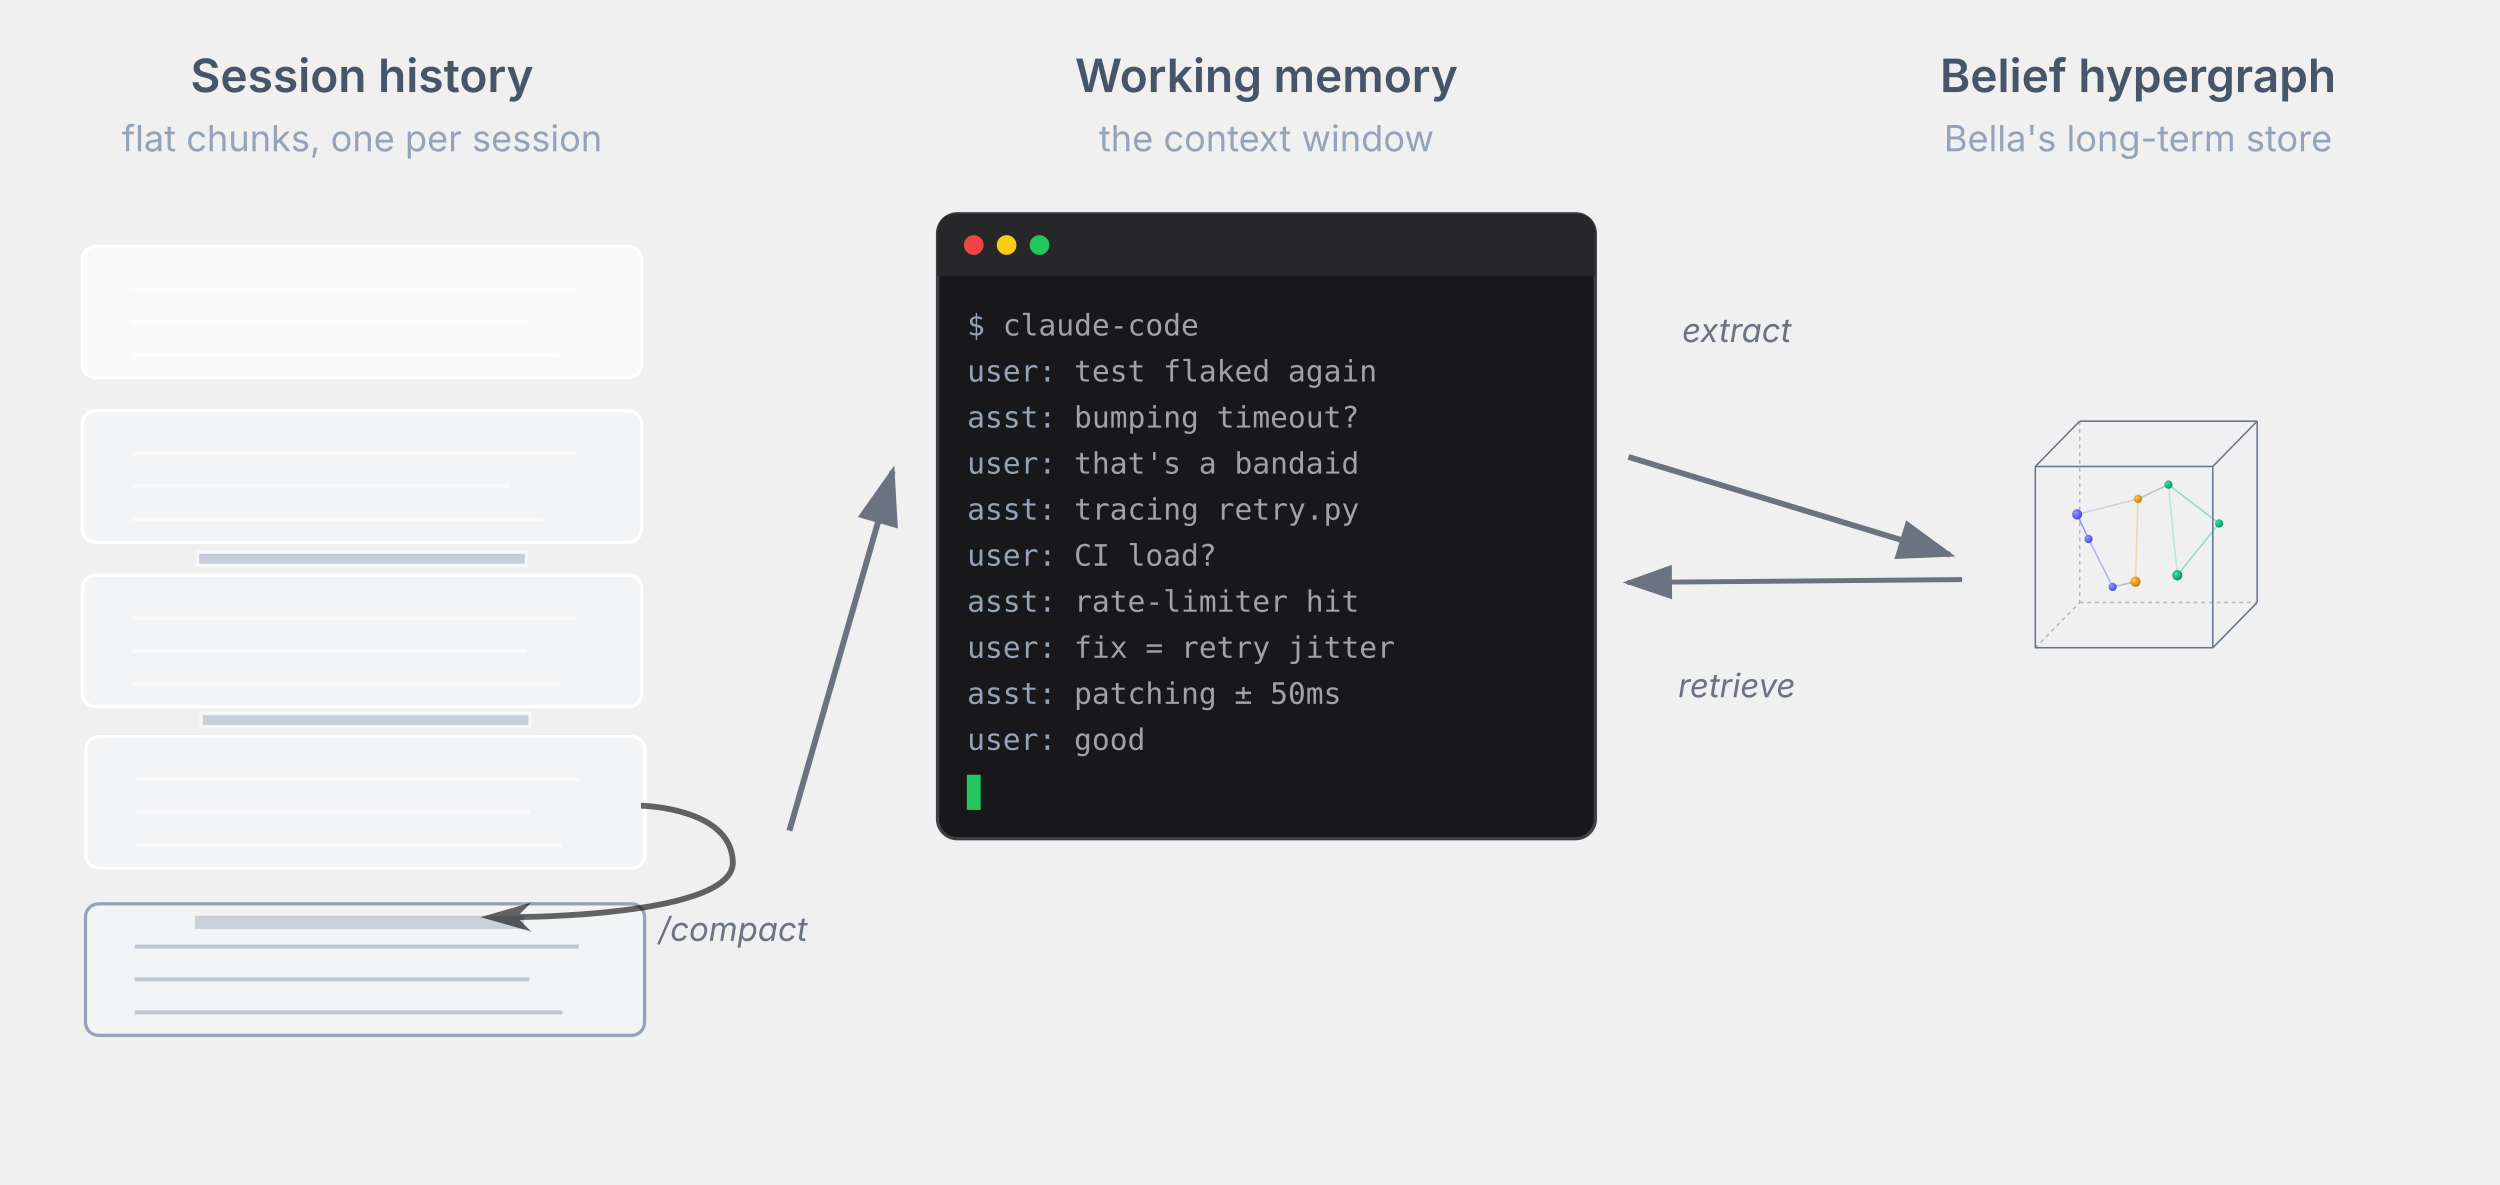
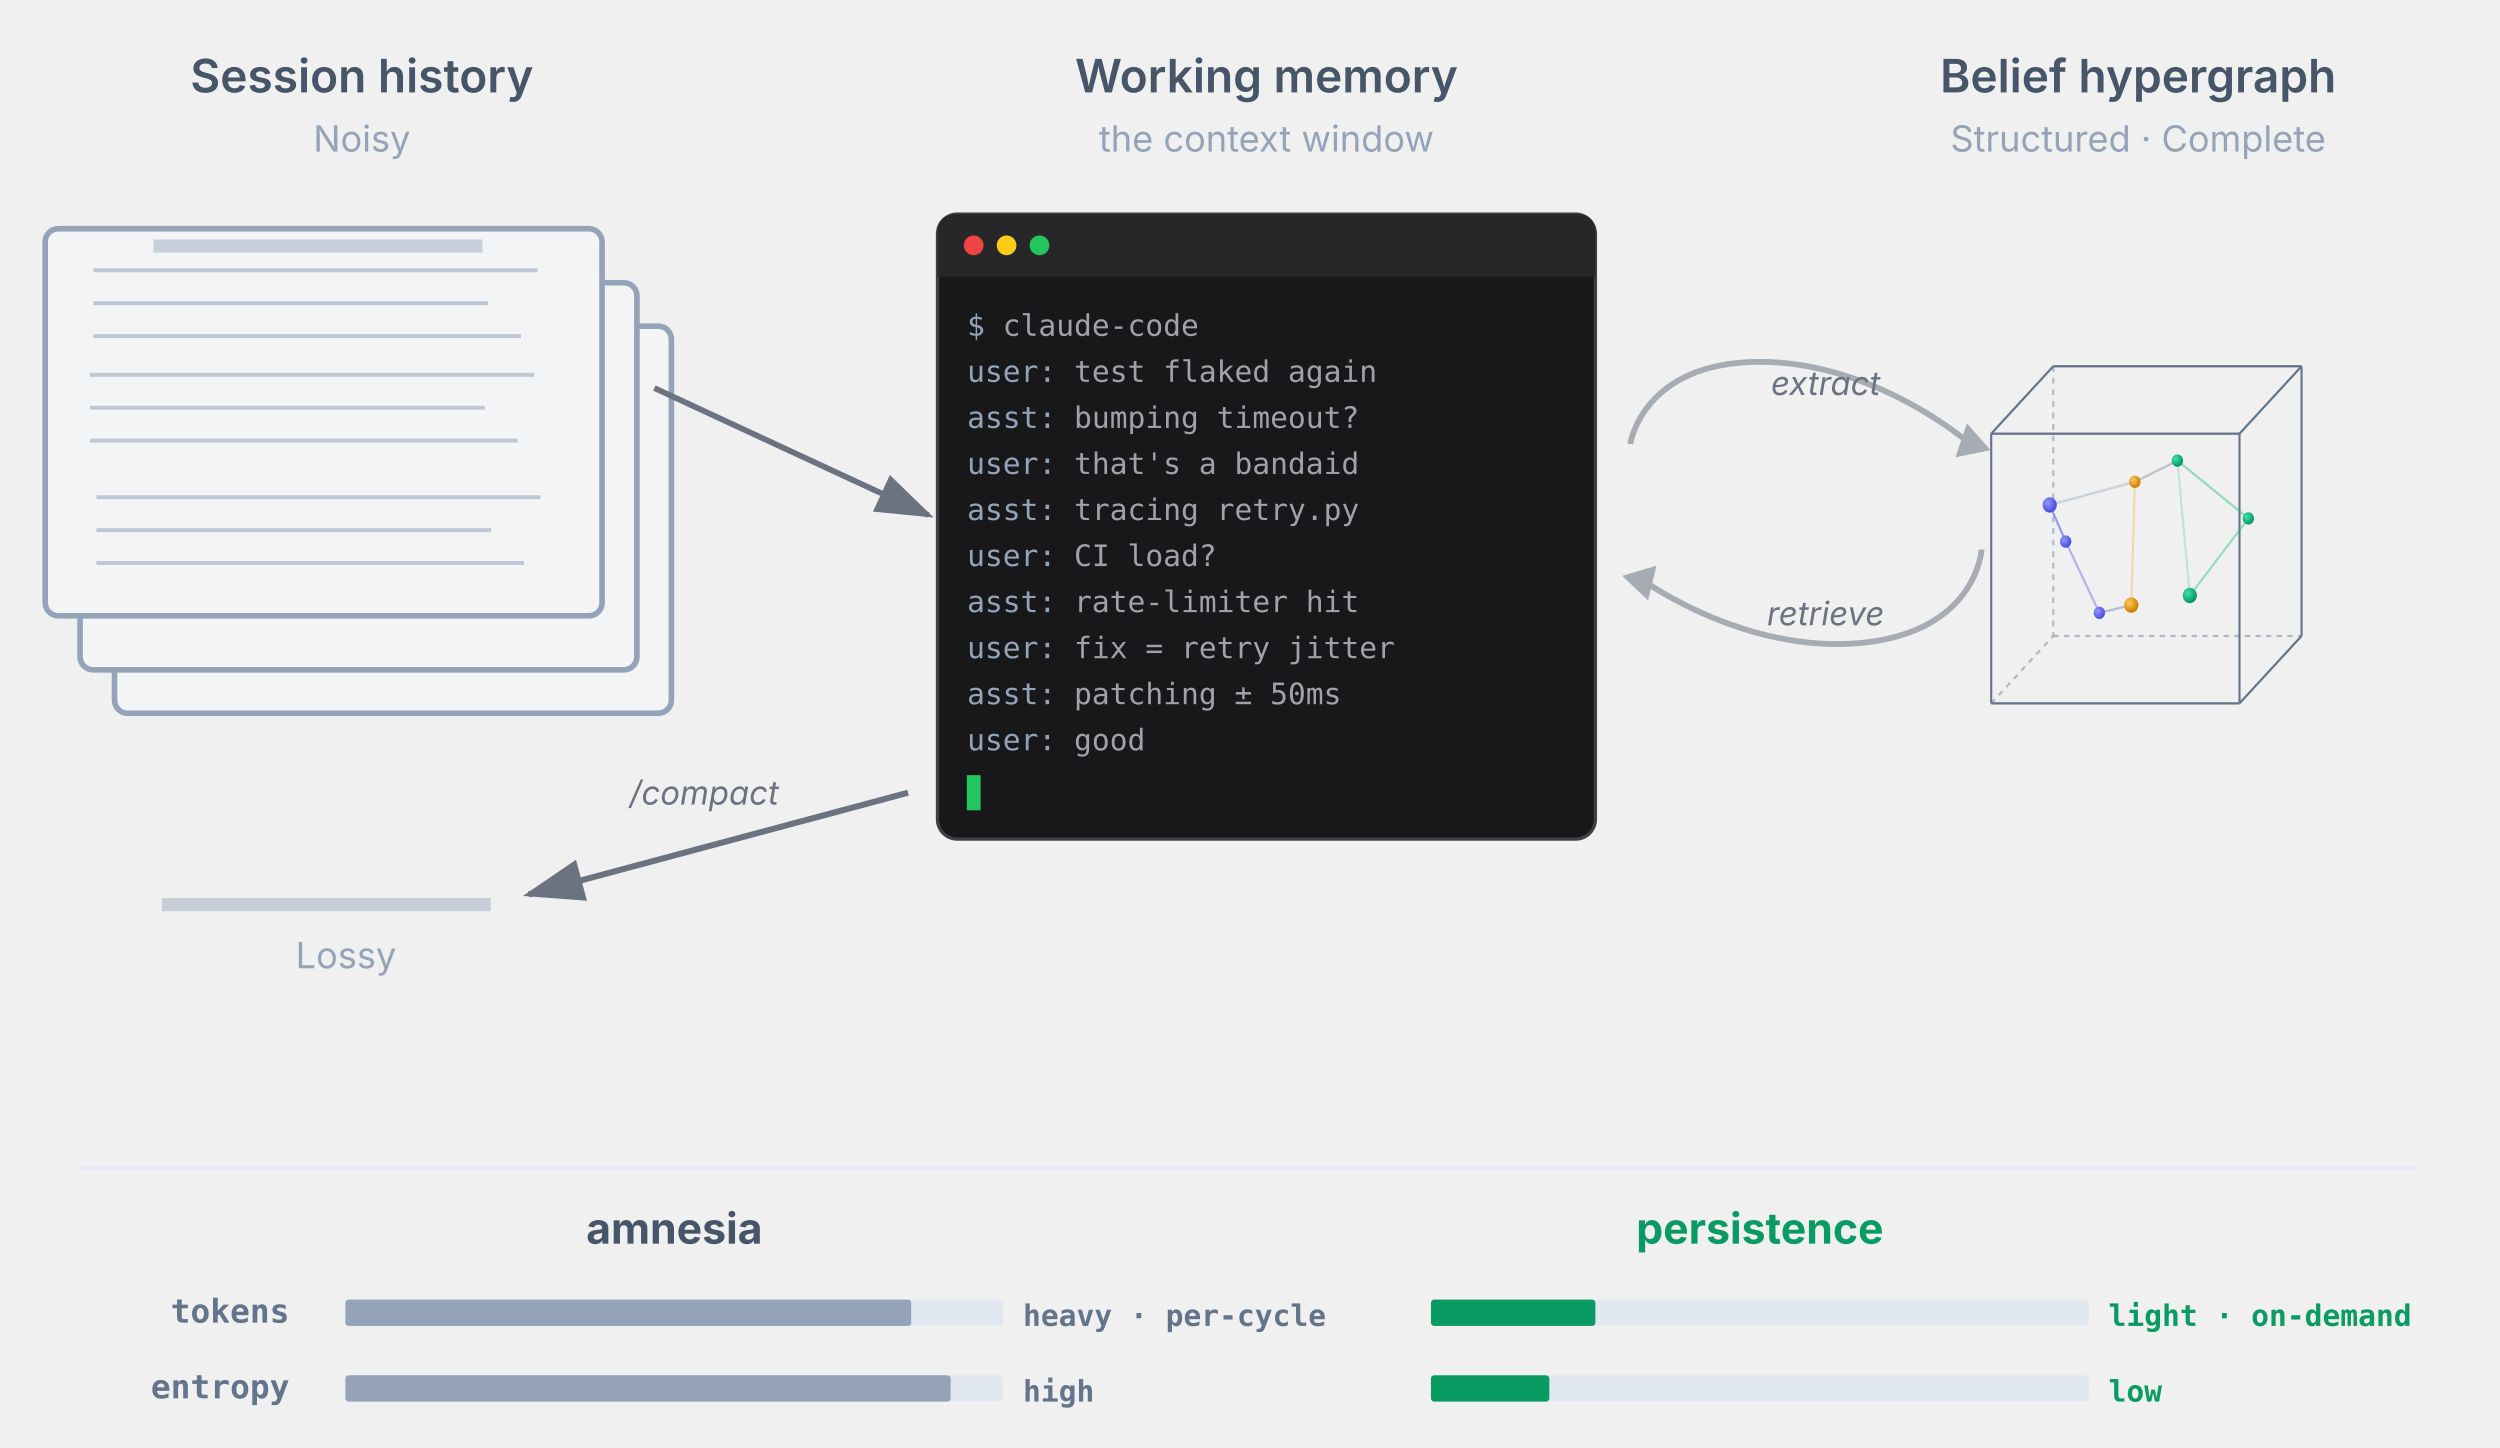
- <svg xmlns="http://www.w3.org/2000/svg" xmlns:xlink="http://www.w3.org/1999/xlink" viewBox="0 0 760 360" width="720" height="341" role="img" aria-labelledby="title desc" version="1.1" id="svg206">
+ <svg xmlns="http://www.w3.org/2000/svg" xmlns:xlink="http://www.w3.org/1999/xlink" viewBox="0 0 760 440" width="720" height="417" role="img" aria-labelledby="title desc" version="1.1" id="svg206">
  <defs id="defs22">
-     <marker style="overflow:visible" id="Arrow1L" refX="0" refY="0" orient="auto-start-reverse" markerWidth="8.75" markerHeight="5" viewBox="0 0 8.75 5" preserveAspectRatio="xMidYMid">
-       <path style="fill:context-stroke;fill-rule:evenodd;stroke:none" d="M 0,0 5,-5 -12.5,0 5,5 Z" id="arrow1L" transform="scale(-0.5)" />
+     <marker style="overflow:visible" id="TriangleStart" refX="0" refY="0" orient="auto-start-reverse" markerWidth="5.324" markerHeight="6.155" viewBox="0 0 5.324 6.155" preserveAspectRatio="xMidYMid">
+       <path transform="scale(0.5)" style="fill:context-stroke;fill-rule:evenodd;stroke:context-stroke;stroke-width:1pt" d="M 5.77,0 -2.88,5 V -5 Z" id="path135" />
    </marker>
    <marker id="arrow" markerWidth="10" markerHeight="7" refX="9" refY="3.5" orient="auto">
-       <polygon points="0,7 0,0 10,3.5 " fill="#6b7280" id="polygon4" />
+       <polygon points="0,0 10,3.5 0,7 " fill="#6b7280" id="polygon4" />
    </marker>
    <radialGradient id="nIndigo" cx="35%" cy="35%" r="60%">
      <stop offset="0%" stop-color="rgb(147,150,255)" id="stop7" />
      <stop offset="100%" stop-color="rgb(79,82,221)" id="stop9" />
    </radialGradient>
    <radialGradient id="nTeal" cx="35%" cy="35%" r="60%">
      <stop offset="0%" stop-color="rgb(60,225,175)" id="stop12" />
      <stop offset="100%" stop-color="rgb(10,155,100)" id="stop14" />
    </radialGradient>
    <radialGradient id="nAmber" cx="35%" cy="35%" r="60%">
      <stop offset="0%" stop-color="rgb(255,200,90)" id="stop17" />
      <stop offset="100%" stop-color="rgb(210,130,5)" id="stop19" />
    </radialGradient>
    <radialGradient xlink:href="#nIndigo" id="radialGradient1553" cx="596.8" cy="145.8" r="4.8" fx="596.8" fy="145.8" gradientUnits="userSpaceOnUse" />
    <radialGradient xlink:href="#nTeal" id="radialGradient1567" cx="669.04" cy="123.04" r="3.84" fx="669.04" fy="123.04" gradientUnits="userSpaceOnUse" />
    <radialGradient xlink:href="#nAmber" id="radialGradient1581" cx="642.8" cy="197.8" r="4.8" fx="642.8" fy="197.8" gradientUnits="userSpaceOnUse" />
    <radialGradient xlink:href="#nIndigo" id="radialGradient1595" cx="625.04" cy="202.04" r="3.84" fx="625.04" fy="202.04" gradientUnits="userSpaceOnUse" />
    <radialGradient xlink:href="#nTeal" id="radialGradient1609" cx="709.04" cy="153.04" r="3.84" fx="709.04" fy="153.04" gradientUnits="userSpaceOnUse" />
    <radialGradient xlink:href="#nAmber" id="radialGradient1623" cx="645.04" cy="134.04" r="3.84" fx="645.04" fy="134.04" gradientUnits="userSpaceOnUse" />
    <radialGradient xlink:href="#nIndigo" id="radialGradient1637" cx="606.04" cy="165.04" r="3.84" fx="606.04" fy="165.04" gradientUnits="userSpaceOnUse" />
    <radialGradient xlink:href="#nTeal" id="radialGradient1651" cx="675.8" cy="192.8" r="4.8" fx="675.8" fy="192.8" gradientUnits="userSpaceOnUse" />
+     <marker id="arrow-9" markerWidth="10" markerHeight="7" refX="9" refY="3.5" orient="auto" viewBox="0 0 10 7" preserveAspectRatio="xMidYMid">
+       <polygon points="0,7 0,0 10,3.5 " fill="#6b7280" id="polygon4-1" />
+     </marker>
+     <marker style="overflow:visible" id="TriangleStart-0" refX="0" refY="0" orient="auto-start-reverse" markerWidth="5.324" markerHeight="6.155" viewBox="0 0 5.324 6.155" preserveAspectRatio="xMidYMid">
+       <path transform="scale(0.5)" style="fill:context-stroke;fill-rule:evenodd;stroke:context-stroke;stroke-width:1pt" d="M 5.77,0 -2.88,5 V -5 Z" id="path135-6" />
+     </marker>
  </defs>
+   <rect x="34.815" y="99.074" width="169.288" height="117.675" rx="3.983" fill="#f3f4f6" stroke="#94a3b8" stroke-width="1.712" id="rect58-6-9-3-6" />
+   <rect x="24.334" y="85.869" width="169.288" height="117.675" rx="3.983" fill="#f3f4f6" stroke="#94a3b8" stroke-width="1.712" id="rect58-6-9-3" />
  <text x="110" y="28" text-anchor="middle" font-family="'Space Grotesk', Inter, system-ui, sans-serif" font-size="14" font-weight="600" fill="rgb(71,85,105)" id="text24">Session history</text>
-   <text x="110" y="46" text-anchor="middle" font-family="'Space Grotesk', Inter, system-ui, sans-serif" font-size="11" fill="rgb(148,163,184)" id="text26">flat chunks, one per session</text>
-   <rect x="25" y="74.883" width="170" height="40" rx="4" fill="#f3f4f6" stroke="#94a3b8" stroke-width="1" id="rect38" style="fill:#fafafa;stroke:#ffffff;stroke-opacity:1;fill-opacity:1" />
-   <line x1="40" y1="87.883" x2="175" y2="87.883" stroke="#94a3b8" stroke-width="1.2" opacity="0.55" id="line40" style="stroke:#ffffff;stroke-opacity:1;fill:#fafafa;fill-opacity:1" />
-   <line x1="40" y1="97.883" x2="160" y2="97.883" stroke="#94a3b8" stroke-width="1.2" opacity="0.55" id="line42" style="stroke:#ffffff;stroke-opacity:1;fill:#fafafa;fill-opacity:1" />
-   <line x1="40" y1="107.883" x2="170" y2="107.883" stroke="#94a3b8" stroke-width="1.2" opacity="0.55" id="line44" style="stroke:#ffffff;stroke-opacity:1;fill:#fafafa;fill-opacity:1" />
-   <rect x="25" y="124.883" width="170" height="40" rx="4" fill="#f3f4f6" stroke="#94a3b8" stroke-width="1" id="rect48" style="stroke:#ffffff;stroke-opacity:1" />
-   <line x1="40" y1="137.883" x2="175" y2="137.883" stroke="#94a3b8" stroke-width="1.2" opacity="0.55" id="line50" style="stroke:#ffffff;stroke-opacity:1" />
-   <line x1="40" y1="147.883" x2="155" y2="147.883" stroke="#94a3b8" stroke-width="1.2" opacity="0.55" id="line52" style="stroke:#ffffff;stroke-opacity:1" />
-   <line x1="40" y1="157.883" x2="165" y2="157.883" stroke="#94a3b8" stroke-width="1.2" opacity="0.55" id="line54" style="stroke:#ffffff;stroke-opacity:1" />
-   <rect x="60" y="167.883" width="100" height="4" fill="#94a3b8" opacity="0.45" id="rect56" style="stroke:#ffffff;stroke-opacity:1" />
-   <rect x="25" y="174.883" width="170" height="40" rx="4" fill="#f3f4f6" stroke="#94a3b8" stroke-width="1" id="rect58" style="stroke:#ffffff;stroke-opacity:1" />
-   <line x1="40" y1="187.883" x2="175" y2="187.883" stroke="#94a3b8" stroke-width="1.2" opacity="0.55" id="line60" style="stroke:#ffffff;stroke-opacity:1" />
-   <line x1="40" y1="197.883" x2="160" y2="197.883" stroke="#94a3b8" stroke-width="1.2" opacity="0.55" id="line62" style="stroke:#ffffff;stroke-opacity:1" />
-   <line x1="40" y1="207.883" x2="170" y2="207.883" stroke="#94a3b8" stroke-width="1.2" opacity="0.55" id="line64" style="stroke:#ffffff;stroke-opacity:1" />
-   <rect x="61.066" y="216.958" width="100" height="4" fill="#94a3b8" opacity="0.45" id="rect56-3" style="stroke:#ffffff;stroke-opacity:1" />
-   <rect x="26.066" y="223.958" width="170" height="40" rx="4" fill="#f3f4f6" stroke="#94a3b8" stroke-width="1" id="rect58-6" style="stroke:#ffffff;stroke-opacity:1" />
-   <line x1="41.066" y1="236.957" x2="176.066" y2="236.957" stroke="#94a3b8" stroke-width="1.2" opacity="0.55" id="line60-7" style="stroke:#ffffff;stroke-opacity:1" />
-   <line x1="41.066" y1="246.957" x2="161.066" y2="246.957" stroke="#94a3b8" stroke-width="1.2" opacity="0.55" id="line62-5" style="stroke:#ffffff;stroke-opacity:1" />
-   <line x1="41.066" y1="256.957" x2="171.066" y2="256.957" stroke="#94a3b8" stroke-width="1.2" opacity="0.55" id="line64-3" style="stroke:#ffffff;stroke-opacity:1" />
-   <rect x="25.926" y="274.808" width="170" height="40" rx="4" fill="#f3f4f6" stroke="#94a3b8" stroke-width="1" id="rect58-6-9" />
-   <line x1="40.926" y1="287.808" x2="175.926" y2="287.808" stroke="#94a3b8" stroke-width="1.2" opacity="0.55" id="line60-7-1" />
-   <line x1="40.926" y1="297.808" x2="160.926" y2="297.808" stroke="#94a3b8" stroke-width="1.2" opacity="0.55" id="line62-5-2" />
-   <line x1="40.926" y1="307.808" x2="170.926" y2="307.808" stroke="#94a3b8" stroke-width="1.2" opacity="0.55" id="line64-3-7" />
-   <line x1="239.959" y1="252.569" x2="271.344" y2="143.297" stroke="#6b7280" stroke-width="1.809" marker-end="url(#arrow)" id="line68" />
+   <text x="110" y="46" text-anchor="middle" font-family="'Space Grotesk', Inter, system-ui, sans-serif" font-size="11px" fill="#94a3b8" id="text26">Noisy</text>
+   <text x="105.171" y="294.26" text-anchor="middle" font-family="'Space Grotesk', Inter, system-ui, sans-serif" font-size="11px" fill="#94a3b8" id="text26-2">Lossy</text>
+   <rect x="13.741" y="69.443" width="169.288" height="117.675" rx="3.983" fill="#f3f4f6" stroke="#94a3b8" stroke-width="1.712" id="rect58-6-9" />
+   <line x1="28.385" y1="82.087" x2="163.386" y2="82.087" stroke="#94a3b8" stroke-width="1.2" opacity="0.55" id="line60-7-1" />
+   <line x1="28.385" y1="92.087" x2="148.386" y2="92.087" stroke="#94a3b8" stroke-width="1.2" opacity="0.55" id="line62-5-2" />
+   <line x1="28.385" y1="102.087" x2="158.386" y2="102.087" stroke="#94a3b8" stroke-width="1.2" opacity="0.55" id="line64-3-7" />
+   <line x1="27.354" y1="113.865" x2="162.354" y2="113.865" stroke="#94a3b8" stroke-width="1.2" opacity="0.55" id="line60-7-1-3" />
+   <line x1="27.354" y1="123.865" x2="147.354" y2="123.865" stroke="#94a3b8" stroke-width="1.2" opacity="0.55" id="line62-5-2-6" />
+   <line x1="27.354" y1="133.865" x2="157.354" y2="133.865" stroke="#94a3b8" stroke-width="1.2" opacity="0.55" id="line64-3-7-7" />
+   <line x1="29.313" y1="151.073" x2="164.313" y2="151.073" stroke="#94a3b8" stroke-width="1.2" opacity="0.55" id="line60-7-1-5" />
+   <line x1="29.313" y1="161.073" x2="149.313" y2="161.073" stroke="#94a3b8" stroke-width="1.2" opacity="0.55" id="line62-5-2-3" />
+   <line x1="29.313" y1="171.073" x2="159.313" y2="171.073" stroke="#94a3b8" stroke-width="1.2" opacity="0.55" id="line64-3-7-5" />
+   <line x1="198.947" y1="117.893" x2="282.252" y2="156.521" stroke="#6b7280" stroke-width="1.753" marker-end="url(#arrow)" id="line68" />
+   <line x1="276.043" y1="240.893" x2="160.734" y2="271.81" stroke="#6b7280" stroke-width="1.845" marker-end="url(#arrow-9)" id="line68-2" style="marker-end:url(#arrow-9)" />
  <text x="385" y="28" text-anchor="middle" font-family="'Space Grotesk', Inter, system-ui, sans-serif" font-size="14" font-weight="600" fill="rgb(71,85,105)" id="text70">Working memory</text>
  <text x="385" y="46" text-anchor="middle" font-family="'Space Grotesk', Inter, system-ui, sans-serif" font-size="11" fill="rgb(148,163,184)" id="text72">the context window</text>
  <rect x="285" y="65" width="200" height="190" rx="6" fill="rgb(24,24,27)" stroke="rgb(63,63,70)" stroke-width="1" id="rect74" />
  <path d="M 291 65 L 479 65 Q 485 65 485 71 L 485 84 L 285 84 L 285 71 Q 285 65 291 65 Z" fill="rgb(39,39,42)" id="path76" />
  <circle cx="296" cy="74.5" r="3" fill="rgb(239,68,68)" id="circle78" />
  <circle cx="306" cy="74.5" r="3" fill="rgb(250,204,21)" id="circle80" />
  <circle cx="316" cy="74.5" r="3" fill="rgb(34,197,94)" id="circle82" />
  <g font-family="'JetBrains Mono', 'Fira Code', ui-monospace, monospace" font-size="9" fill="rgb(161,161,170)" id="g126">
    <text x="294" y="102" id="text86">
      <tspan fill="rgb(148,163,184)" id="tspan84">$</tspan> claude-code</text>
    <text x="294" y="116" id="text90">
      <tspan fill="rgb(148,163,184)" id="tspan88">user:</tspan> test flaked again</text>
    <text x="294" y="130" id="text94">
      <tspan fill="rgb(148,163,184)" id="tspan92">asst:</tspan> bumping timeout?</text>
    <text x="294" y="144" id="text98">
      <tspan fill="rgb(148,163,184)" id="tspan96">user:</tspan> that's a bandaid</text>
    <text x="294" y="158" id="text102">
      <tspan fill="rgb(148,163,184)" id="tspan100">asst:</tspan> tracing retry.py</text>
    <text x="294" y="172" id="text106">
      <tspan fill="rgb(148,163,184)" id="tspan104">user:</tspan> CI load?</text>
    <text x="294" y="186" id="text110">
      <tspan fill="rgb(148,163,184)" id="tspan108">asst:</tspan> rate-limiter hit</text>
    <text x="294" y="200" id="text114">
      <tspan fill="rgb(148,163,184)" id="tspan112">user:</tspan> fix = retry jitter</text>
    <text x="294" y="214" id="text118">
      <tspan fill="rgb(148,163,184)" id="tspan116">asst:</tspan> patching ± 50ms</text>
    <text x="294" y="228" id="text122">
      <tspan fill="rgb(148,163,184)" id="tspan120">user:</tspan> good</text>
    <text x="294" y="244" fill="rgb(34,197,94)" id="text124">▊</text>
  </g>
-   <line x1="495.069" y1="138.934" x2="592.794" y2="168.678" stroke="#6b7280" stroke-width="1.752" marker-end="url(#arrow)" id="line128" />
-   <text x="528" y="104" text-anchor="middle" font-family="'Space Grotesk', Inter, system-ui, sans-serif" font-size="10" font-style="italic" fill="rgb(107,114,128)" id="text130">extract</text>
-   <text x="222.798" y="286.068" text-anchor="middle" font-family="'Space Grotesk', Inter, system-ui, sans-serif" font-size="10px" font-style="italic" fill="#6b7280" id="text130-5">/compact</text>
-   <line x1="596.504" y1="176.215" x2="494.793" y2="177.099" stroke="#6b7280" stroke-width="1.5" marker-end="url(#arrow)" id="line132" />
-   <text x="528" y="212" text-anchor="middle" font-family="'Space Grotesk', Inter, system-ui, sans-serif" font-size="10" font-style="italic" fill="rgb(107,114,128)" id="text134">retrieve</text>
+   <text x="555" y="120" text-anchor="middle" font-family="'Space Grotesk', Inter, system-ui, sans-serif" font-size="10" font-style="italic" fill="rgb(107,114,128)" id="text130">extract</text>
+   <text x="214.073" y="244.499" text-anchor="middle" font-family="'Space Grotesk', Inter, system-ui, sans-serif" font-size="10px" font-style="italic" fill="#6b7280" id="text130-5">/compact</text>
+   <text x="555" y="190" text-anchor="middle" font-family="'Space Grotesk', Inter, system-ui, sans-serif" font-size="10" font-style="italic" fill="rgb(107,114,128)" id="text134">retrieve</text>
  <text x="650" y="28" text-anchor="middle" font-family="'Space Grotesk', Inter, system-ui, sans-serif" font-size="14" font-weight="600" fill="rgb(71,85,105)" id="text136">Belief hypergraph</text>
-   <text x="650" y="46" text-anchor="middle" font-family="'Space Grotesk', Inter, system-ui, sans-serif" font-size="11" fill="rgb(148,163,184)" id="text138">Bella's long-term store</text>
-   <g stroke="#64748b" stroke-width="1.2" fill="none" id="g164" transform="matrix(0.3854099,0,0,0.3936613,401.02,98.53004)">
+   <text x="650" y="46" text-anchor="middle" font-family="'Space Grotesk', Inter, system-ui, sans-serif" font-size="11" fill="rgb(148,163,184)" id="text138">Structured · Complete</text>
+   <g stroke="#64748b" stroke-width="1.2" fill="none" id="g164" transform="matrix(0.5391331,0,0,0.5855993,300.7157,67.34011)">
    <line x1="565" y1="250" x2="705" y2="250" id="line140" />
    <line x1="705" y1="250" x2="705" y2="110" id="line142" />
    <line x1="705" y1="110" x2="565" y2="110" id="line144" />
    <line x1="565" y1="110" x2="565" y2="250" id="line146" />
    <line x1="740" y1="215" x2="740" y2="75" id="line148" />
    <line x1="740" y1="75" x2="600" y2="75" id="line150" />
    <line x1="705" y1="250" x2="740" y2="215" id="line152" />
    <line x1="705" y1="110" x2="740" y2="75" id="line154" />
    <line x1="565" y1="110" x2="600" y2="75" id="line156" />
    <line x1="600" y1="215" x2="740" y2="215" stroke-dasharray="3, 3" opacity="0.45" id="line158" />
    <line x1="600" y1="75" x2="600" y2="215" stroke-dasharray="3, 3" opacity="0.45" id="line160" />
    <line x1="565" y1="250" x2="600" y2="215" stroke-dasharray="3, 3" opacity="0.45" id="line162" />
  </g>
-   <rect x="59.186" y="278.431" width="100" height="4" fill="#94a3b8" opacity="0.45" id="rect56-3-2" />
-   <path style="opacity:0.601;fill:none;stroke:#020202;stroke-width:1.768;stroke-linejoin:round;stroke-dasharray:none;stroke-dashoffset:0;stroke-opacity:1;marker-end:url(#Arrow1L)" d="m 194.831,244.964 c 0,0 27.513,0.537 27.93,17.143 0.417,16.606 -65.699,16.73 -65.699,16.73" id="path1527" />
-   <g stroke-linecap="round" fill="none" stroke-width="1.2" id="g184" transform="matrix(0.3854099,0,0,0.3936613,401.02,98.53004)">
+   <rect x="46.646" y="72.709" width="100" height="4" fill="#94a3b8" opacity="0.45" id="rect56-3-2" />
+   <rect x="49.191" y="272.913" width="100" height="4" fill="#94a3b8" opacity="0.45" id="rect56-3-2-6" />
+   <g stroke-linecap="round" fill="none" stroke-width="1.2" id="g184" transform="matrix(0.5391331,0,0,0.5855993,300.7157,67.34011)">
    <line x1="598" y1="147" x2="607" y2="166" stroke="#6366f1" stroke-opacity="0.65" id="line166" />
    <line x1="626" y1="203" x2="607" y2="166" stroke="#6366f1" stroke-opacity="0.45" id="line168" />
    <line x1="670" y1="124" x2="710" y2="154" stroke="#10b981" stroke-opacity="0.4" id="line170" />
    <line x1="710" y1="154" x2="677" y2="194" stroke="#10b981" stroke-opacity="0.4" id="line172" />
    <line x1="670" y1="124" x2="677" y2="194" stroke="#10b981" stroke-opacity="0.22" id="line174" />
    <line x1="644" y1="199" x2="646" y2="135" stroke="#f59e0b" stroke-opacity="0.3" id="line176" />
    <line x1="644" y1="199" x2="626" y2="203" stroke="#94a3b8" stroke-opacity="0.65" id="line178" />
    <line x1="670" y1="124" x2="646" y2="135" stroke="#94a3b8" stroke-opacity="0.6" id="line180" />
    <line x1="598" y1="147" x2="646" y2="135" stroke="#94a3b8" stroke-opacity="0.4" id="line182" />
  </g>
-   <g id="g202" transform="matrix(0.3854099,0,0,0.3936613,401.02,98.53004)">
+   <g id="g202" transform="matrix(0.5391331,0,0,0.5855993,300.7157,67.34011)">
    <circle cx="598" cy="147" r="4" fill="url(#nIndigo)" id="circle186" style="fill:url(#radialGradient1553)" />
    <circle cx="670" cy="124" r="3.2" fill="url(#nTeal)" id="circle188" style="fill:url(#radialGradient1567)" />
    <circle cx="644" cy="199" r="4" fill="url(#nAmber)" id="circle190" style="fill:url(#radialGradient1581)" />
    <circle cx="626" cy="203" r="3.2" fill="url(#nIndigo)" id="circle192" style="fill:url(#radialGradient1595)" />
    <circle cx="710" cy="154" r="3.2" fill="url(#nTeal)" id="circle194" style="fill:url(#radialGradient1609)" />
    <circle cx="646" cy="135" r="3.2" fill="url(#nAmber)" id="circle196" style="fill:url(#radialGradient1623)" />
    <circle cx="607" cy="166" r="3.2" fill="url(#nIndigo)" id="circle198" style="fill:url(#radialGradient1637)" />
    <circle cx="677" cy="194" r="4" fill="url(#nTeal)" id="circle200" style="fill:url(#radialGradient1651)" />
  </g>
+   <path style="opacity:0.55;fill:none;stroke:#6b7280;stroke-width:1.768;stroke-linejoin:round;fill-opacity:1;stroke-dasharray:none;stroke-opacity:1;marker-end:url(#TriangleStart)" d="m 495.583,134.885 c 0,0 3.675,-24.776 39.024,-24.97 35.348,-0.194 63.964,24.654 63.964,24.654 l 0.602,0.203" id="path2022" />
+   <path style="opacity:0.55;fill:none;fill-opacity:1;stroke:#6b7280;stroke-width:1.768;stroke-linejoin:round;stroke-dasharray:none;stroke-opacity:1;marker-end:url(#TriangleStart-0)" d="m 602.405,166.975 c 0,0 -1.424,25.006 -36.61,28.391 -35.187,3.385 -65.929,-18.778 -65.929,-18.778 l -0.618,-0.148" id="path2022-2" />
+   <line x1="25" y1="355" x2="735" y2="355" stroke="#e2e8f0" stroke-width="1" />
+   <text x="205" y="378" text-anchor="middle" font-family="'Space Grotesk', Inter, system-ui, sans-serif" font-size="13" font-weight="700" fill="rgb(71,85,105)">amnesia</text>
+   <text x="535" y="378" text-anchor="middle" font-family="'Space Grotesk', Inter, system-ui, sans-serif" font-size="13" font-weight="700" fill="rgb(10,155,100)">persistence</text>
+   <text x="88" y="402" font-family="'JetBrains Mono', ui-monospace, monospace" font-size="10" text-anchor="end" fill="#64748b" font-weight="600">tokens</text>
+   <rect x="105" y="395" width="200" height="8" rx="1" fill="#e2e8f0" />
+   <rect x="105" y="395" width="172" height="8" rx="1" fill="#94a3b8" />
+   <text x="311" y="403" font-family="'JetBrains Mono', ui-monospace, monospace" font-size="9" fill="#64748b" font-weight="600">heavy · per-cycle</text>
+   <rect x="435" y="395" width="200" height="8" rx="1" fill="#e2e8f0" />
+   <rect x="435" y="395" width="50" height="8" rx="1" fill="rgb(10,155,100)" />
+   <text x="641" y="403" font-family="'JetBrains Mono', ui-monospace, monospace" font-size="9" fill="rgb(10,155,100)" font-weight="600">light · on-demand</text>
+   <text x="88" y="425" font-family="'JetBrains Mono', ui-monospace, monospace" font-size="10" text-anchor="end" fill="#64748b" font-weight="600">entropy</text>
+   <rect x="105" y="418" width="200" height="8" rx="1" fill="#e2e8f0" />
+   <rect x="105" y="418" width="184" height="8" rx="1" fill="#94a3b8" />
+   <text x="311" y="426" font-family="'JetBrains Mono', ui-monospace, monospace" font-size="9" fill="#64748b" font-weight="600">high</text>
+   <rect x="435" y="418" width="200" height="8" rx="1" fill="#e2e8f0" />
+   <rect x="435" y="418" width="36" height="8" rx="1" fill="rgb(10,155,100)" />
+   <text x="641" y="426" font-family="'JetBrains Mono', ui-monospace, monospace" font-size="9" fill="rgb(10,155,100)" font-weight="600">low</text>
</svg>
